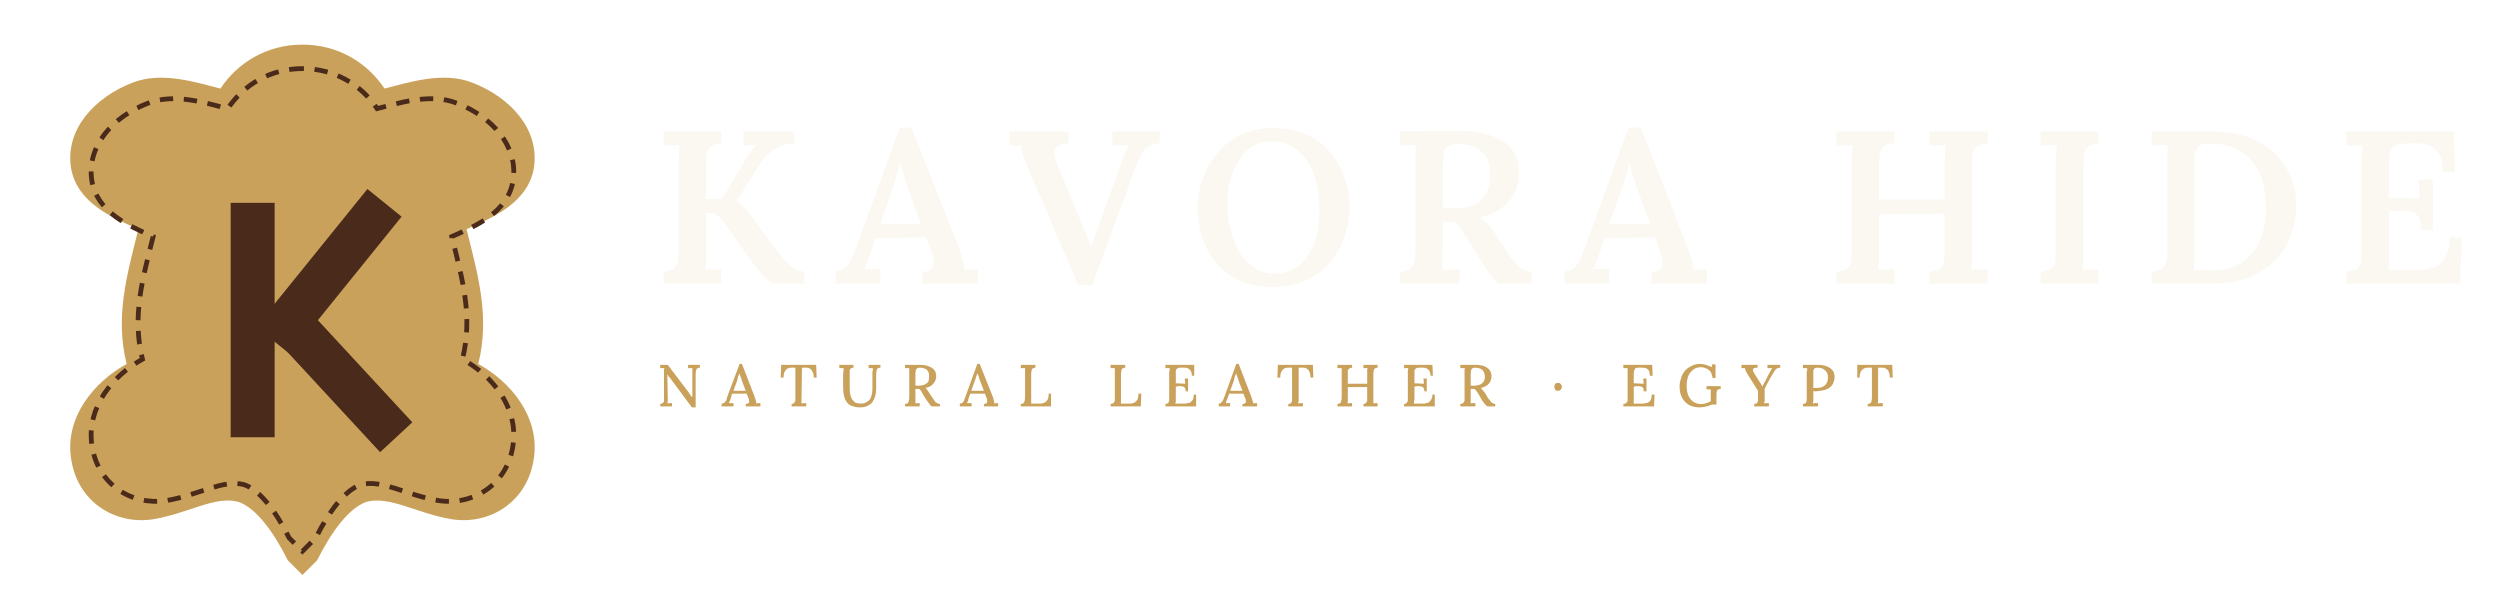
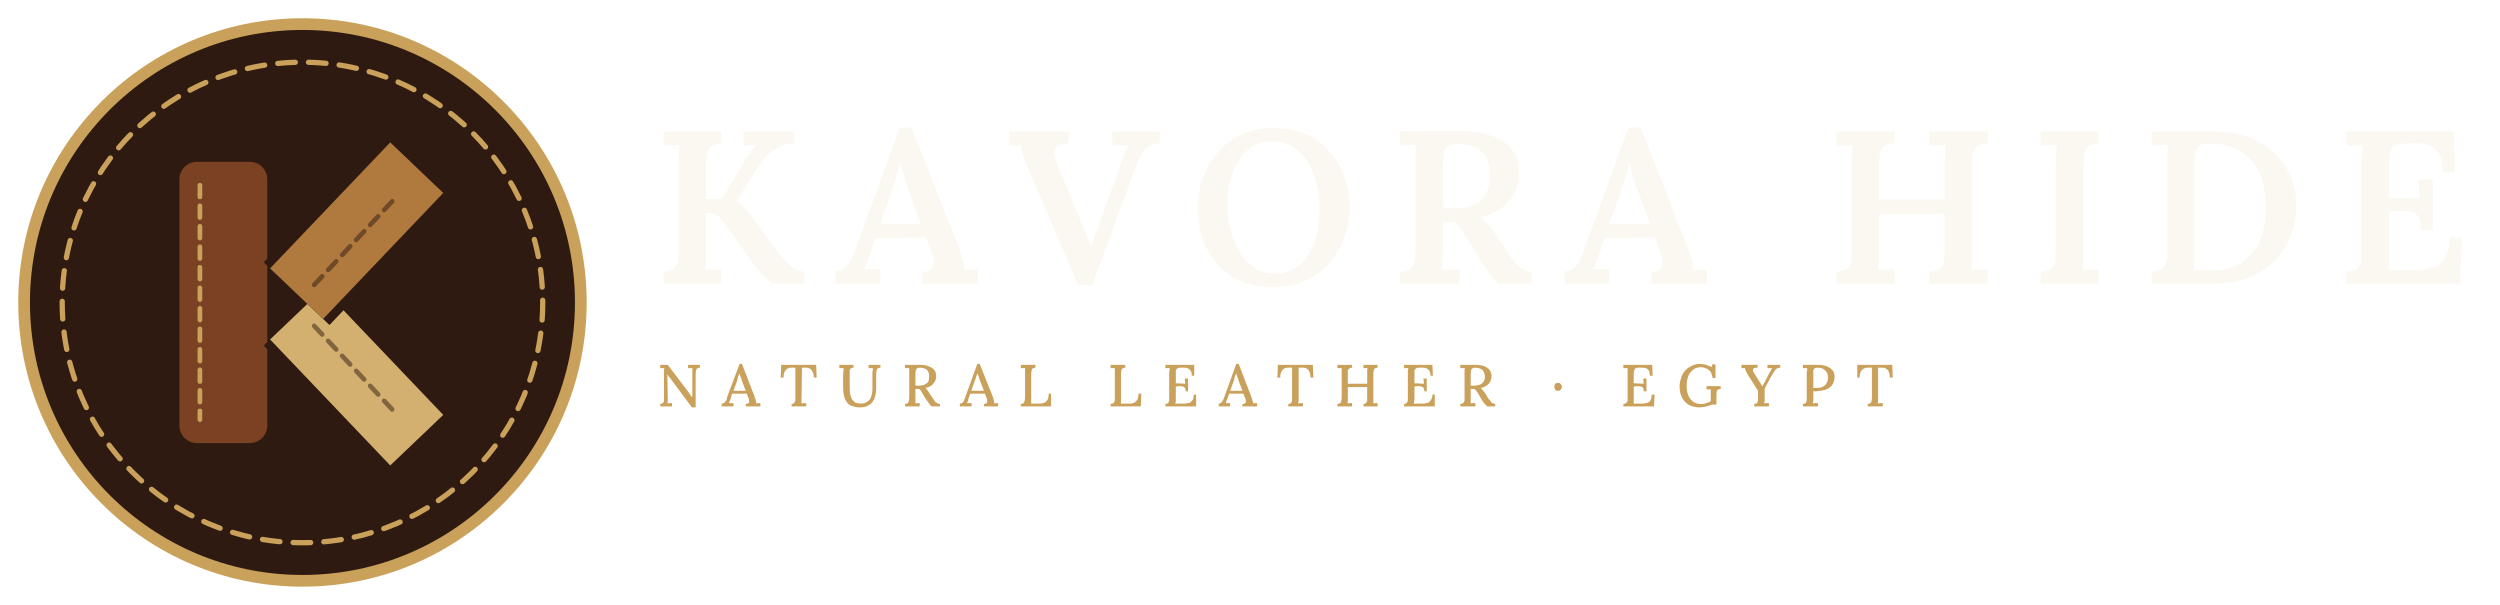
<svg xmlns="http://www.w3.org/2000/svg" width="529" height="128" viewBox="0 0 529 128" role="img" aria-label="Kavora Hide — Natural Leather · Egypt">
  <g transform="translate(2 2) scale(0.62)">
-     <path d="M100 12 C88 12 78 18 72 27 C64 25 52 21 42 25 C29 30 19 41 21 54 C23 66 35 71 44 75 C40 91 36 105 40 121 C29 127 19 139 21 153 C23 168 36 176 49 174 C61 172 70 166 78 168 C84 170 90 178 95 188 L100 193 L105 188 C110 178 116 170 122 168 C130 166 139 172 151 174 C164 176 177 168 179 153 C181 139 171 127 160 121 C164 105 160 91 156 75 C165 71 177 66 179 54 C181 41 171 30 158 25 C148 21 136 25 128 27 C122 18 112 12 100 12 Z" fill="#C9A15B" />
-     <path d="M100 12 C88 12 78 18 72 27 C64 25 52 21 42 25 C29 30 19 41 21 54 C23 66 35 71 44 75 C40 91 36 105 40 121 C29 127 19 139 21 153 C23 168 36 176 49 174 C61 172 70 166 78 168 C84 170 90 178 95 188 L100 193 L105 188 C110 178 116 170 122 168 C130 166 139 172 151 174 C164 176 177 168 179 153 C181 139 171 127 160 121 C164 105 160 91 156 75 C165 71 177 66 179 54 C181 41 171 30 158 25 C148 21 136 25 128 27 C122 18 112 12 100 12 Z" fill="none" stroke="#4A2A1A" stroke-width="1.8" stroke-dasharray="5 4" transform="translate(100 103) scale(.91) translate(-100 -103)" />
-     <g stroke="#4A2A1A" stroke-width="15" fill="none">
-       <path d="M83 66V146" />
-       <path d="M90 113L128 66" />
-       <path d="M95 106L132 146" />
+     <circle cx="100" cy="100" r="97" fill="#C9A15B" />
+     <circle cx="100" cy="100" r="93" fill="#2E1A10" />
+     <circle cx="100" cy="100" r="82" fill="none" stroke="#C9A15B" stroke-width="1.8" stroke-dasharray="6 4.5" stroke-linecap="round" />
+     <rect x="58" y="52" width="30" height="96" rx="6" fill="#7A4122" />
+     <path d="M98 104L139 147" stroke="#2E1A10" stroke-width="31" fill="none" />
+     <path d="M98 104L139 147" stroke="#D3B06F" stroke-width="25" fill="none" />
+     <path d="M98 97L139 54" stroke="#2E1A10" stroke-width="31" fill="none" />
+     <path d="M98 97L139 54" stroke="#B07A3E" stroke-width="25" fill="none" />
+     <g fill="none" stroke-width="1.6" stroke-dasharray="4 3" stroke-linecap="round">
+       <path d="M65 60V140" stroke="#C9A15B" />
+       <path d="M104 108L132 138" stroke="#2E1A10" opacity=".5" />
+       <path d="M104 94L132 64" stroke="#2E1A10" opacity=".5" />
    </g>
  </g>
  <path fill="#FBF8F1" transform="translate(138.0 60.0)" d="M2.4 0V-2.5Q3.7 -2.6 4.4 -3Q5 -3.4 5.3 -4.3Q5.6 -5.3 5.6 -7.1V-25.5Q5.6 -26.6 5.7 -27.6Q5.7 -28.7 5.8 -29.3Q5 -29.3 4 -29.2Q3 -29.2 2.4 -29.2V-32.2H14.6V-29.7Q13.4 -29.6 12.7 -29.2Q12 -28.8 11.7 -27.9Q11.4 -26.9 11.4 -25.1V-17.9H14.8L19 -25Q19.7 -26.2 20.6 -27.5Q21.5 -28.8 22.2 -29.4Q21.5 -29.3 20.7 -29.3Q19.9 -29.3 19.3 -29.2V-32.2H30.1V-29.7Q28.8 -29.6 27.5 -29.2Q26.3 -28.8 25 -27.8Q23.7 -26.7 22.3 -24.5L17.8 -17.4Q18.9 -16.7 19.7 -15.9Q20.4 -15.1 21.1 -14.2L25.9 -7.5Q27.1 -5.9 28.2 -4.8Q29.2 -3.7 30.2 -3.1Q31.2 -2.6 32.2 -2.5V0H25.6Q25.2 -0 24.4 -0.8Q23.6 -1.5 22.7 -2.6Q21.8 -3.7 21.1 -4.6L16.2 -11.5Q15.5 -12.5 14.7 -13.5Q14 -14.4 13.2 -14.9L11.4 -14.9V-6.9Q11.4 -5.6 11.4 -4.5Q11.3 -3.5 11.2 -2.9Q12 -3 13 -3Q14 -3 14.6 -3V0Z M38.8 0V-2.6Q40.1 -2.6 40.9 -3.4Q41.7 -4.1 42.2 -5.3Q42.7 -6.5 43.3 -8L52.4 -33H54.9L64.9 -7.6Q65.2 -6.8 65.6 -5.4Q66.1 -3.9 66.1 -2.9Q66.9 -3 67.6 -3Q68.4 -3 68.9 -3V0H57.2V-2.5Q58.6 -2.5 59.1 -3.1Q59.6 -3.7 59.6 -4.7Q59.5 -5.6 59.1 -6.7L57.9 -9.8L47.3 -9.6L46.2 -6.5Q46 -5.8 45.6 -4.8Q45.2 -3.8 44.9 -3Q45.7 -3.1 46.7 -3.1Q47.7 -3.1 48.3 -3.1V0ZM48.3 -12.6H56.9L54.4 -19.3Q53.9 -20.9 53.4 -22.5Q52.9 -24.1 52.6 -25.4H52.5Q52.2 -24.5 51.8 -23Q51.4 -21.5 50.7 -19.6Z M90.1 0.3 79.6 -24.3Q78.9 -25.8 78.5 -27.1Q78.1 -28.5 78.1 -29.3Q77.4 -29.2 76.7 -29.2Q76.1 -29.2 75.6 -29.2V-32.2H88.2L88.1 -29.7Q86.2 -29.6 85.5 -28.7Q84.7 -27.8 85.6 -25.6Q86.7 -23 87.7 -20.4Q88.8 -17.8 89.9 -15.1Q90.8 -13 91.5 -11.2Q92.2 -9.5 92.9 -7.8H92.9Q93.4 -9.2 94 -10.9Q94.6 -12.5 95.2 -14.2Q96 -16.6 96.7 -18.5Q97.4 -20.5 98.1 -22.2Q98.7 -23.9 99.2 -25.4Q99.5 -26.3 100 -27.5Q100.4 -28.6 100.9 -29.3Q100.1 -29.3 99.1 -29.2Q98 -29.2 97.4 -29.2V-32.2H107.4V-29.7Q105.7 -29.6 104.5 -28.6Q103.4 -27.5 102.4 -24.9Q101.9 -23.5 101.3 -22Q100.8 -20.5 100.2 -18.8Q99.6 -17.2 98.8 -15.2Q98.1 -13.3 97.3 -11Q96.4 -8.7 95.4 -5.9Q94.3 -3.1 93.1 0.3Z M131.5 0.7Q127.2 0.7 124.1 -0.7Q121 -2.2 119.1 -4.7Q117.2 -7.1 116.3 -10.1Q115.4 -13.1 115.4 -16.1Q115.4 -19 116.4 -22Q117.4 -24.9 119.4 -27.4Q121.4 -29.9 124.4 -31.4Q127.4 -32.9 131.5 -32.9Q135.7 -32.9 138.7 -31.4Q141.8 -29.9 143.8 -27.4Q145.7 -24.9 146.7 -21.9Q147.6 -19 147.6 -16.1Q147.6 -13.2 146.6 -10.3Q145.7 -7.3 143.7 -4.8Q141.7 -2.3 138.6 -0.8Q135.6 0.7 131.5 0.7ZM131.9 -2.1Q134.4 -2.1 136.2 -3.3Q138 -4.5 139.1 -6.4Q140.2 -8.4 140.7 -10.7Q141.2 -13 141.2 -15.3Q141.2 -18.4 140.6 -21Q140 -23.7 138.7 -25.8Q137.4 -27.8 135.5 -29Q133.6 -30.1 131 -30.1Q128.5 -30.1 126.7 -28.8Q125 -27.6 123.9 -25.6Q122.7 -23.7 122.2 -21.4Q121.7 -19 121.7 -16.7Q121.7 -14.5 122.3 -11.9Q122.8 -9.4 124 -7.1Q125.2 -4.9 127.2 -3.5Q129.1 -2.1 131.9 -2.1Z M158.2 0V-2.5Q159.5 -2.6 160.2 -3Q160.9 -3.4 161.2 -4.3Q161.5 -5.3 161.5 -7.1V-25.5Q161.5 -26.6 161.5 -27.6Q161.6 -28.7 161.6 -29.3Q160.9 -29.3 159.9 -29.2Q158.8 -29.2 158.2 -29.2V-32.2Q161.3 -32.2 164.3 -32.3Q167.4 -32.3 170.5 -32.3Q174.6 -32.3 177.5 -31.3Q180.5 -30.3 182 -28.3Q183.5 -26.3 183.4 -22.9Q183.4 -21.1 182.5 -19.3Q181.7 -17.5 179.9 -16.1Q178.1 -14.7 175.1 -14Q176 -13.5 176.8 -12.6Q177.6 -11.7 178.3 -10.7L180.8 -6.9Q181.7 -5.4 182.5 -4.5Q183.3 -3.5 184.1 -3Q184.9 -2.6 186.1 -2.5V0H179.1Q178.1 -0.8 177.3 -1.9Q176.4 -3.1 175.5 -4.6L172.2 -9.9Q171.6 -10.8 171.1 -11.7Q170.5 -12.5 169.9 -13.1Q169.2 -13.1 168.5 -13.1Q167.9 -13.1 167.3 -13.1V-6.9Q167.3 -5.6 167.2 -4.5Q167.2 -3.5 167.1 -2.9Q167.6 -2.9 168.3 -3Q169 -3 169.7 -3Q170.4 -3 170.8 -3V0ZM169.7 -15.9Q172.2 -15.9 173.9 -16.7Q175.6 -17.4 176.4 -19Q177.3 -20.6 177.3 -23Q177.3 -25.1 176.7 -26.4Q176 -27.6 175 -28.3Q174 -29 172.8 -29.3Q171.5 -29.5 170.4 -29.5Q169.2 -29.5 168.5 -29.2Q167.8 -28.8 167.5 -27.9Q167.3 -26.9 167.3 -25.3V-16.1Q167.8 -16 168.4 -16Q169 -15.9 169.7 -15.9Z M193.1 0V-2.6Q194.4 -2.6 195.2 -3.4Q195.9 -4.1 196.4 -5.3Q197 -6.5 197.5 -8L206.6 -33H209.2L219.1 -7.6Q219.4 -6.8 219.9 -5.4Q220.3 -3.9 220.4 -2.9Q221.1 -3 221.9 -3Q222.6 -3 223.2 -3V0H211.4V-2.5Q212.9 -2.5 213.4 -3.1Q213.9 -3.7 213.8 -4.7Q213.7 -5.6 213.3 -6.7L212.2 -9.8L201.5 -9.6L200.5 -6.5Q200.2 -5.8 199.9 -4.8Q199.5 -3.8 199.1 -3Q199.9 -3.1 200.9 -3.1Q201.9 -3.1 202.5 -3.1V0ZM202.5 -12.6H211.2L208.7 -19.3Q208.1 -20.9 207.6 -22.5Q207.1 -24.1 206.8 -25.4H206.8Q206.5 -24.5 206.1 -23Q205.7 -21.5 205 -19.6Z M250.6 0V-2.5Q251.9 -2.6 252.6 -3Q253.3 -3.4 253.6 -4.3Q253.8 -5.3 253.8 -7.1V-25.5Q253.8 -26.6 253.9 -27.6Q254 -28.7 254 -29.3Q253.2 -29.3 252.2 -29.2Q251.2 -29.2 250.6 -29.2V-32.2H262.9V-29.7Q261.6 -29.6 260.9 -29.2Q260.2 -28.8 259.9 -27.9Q259.6 -26.9 259.6 -25.1V-17.8H273.5V-25.5Q273.5 -26.6 273.6 -27.6Q273.6 -28.7 273.7 -29.3Q272.9 -29.3 271.9 -29.2Q270.9 -29.2 270.3 -29.2V-32.2H282.6V-29.7Q281.3 -29.6 280.6 -29.2Q279.9 -28.8 279.6 -27.9Q279.3 -26.9 279.3 -25.1V-6.9Q279.3 -5.6 279.3 -4.5Q279.2 -3.5 279.1 -2.9Q279.9 -3 280.9 -3Q282 -3 282.6 -3V0H270.3V-2.5Q271.6 -2.6 272.3 -3Q273 -3.4 273.3 -4.3Q273.5 -5.3 273.5 -7.1V-14.8L259.6 -14.7V-6.9Q259.6 -5.6 259.6 -4.5Q259.5 -3.5 259.4 -2.9Q260.2 -3 261.2 -3Q262.3 -3 262.9 -3V0Z M306.1 -29.7Q304.8 -29.6 304.1 -29.2Q303.4 -28.8 303.1 -27.9Q302.8 -26.9 302.8 -25.1V-6.9Q302.8 -5.6 302.8 -4.5Q302.7 -3.5 302.7 -2.9Q303.4 -3 304.4 -3Q305.5 -3 306.1 -3V0H293.8V-2.5Q295.1 -2.6 295.8 -3Q296.5 -3.4 296.8 -4.3Q297 -5.3 297 -7.1V-25.5Q297 -26.6 297.1 -27.6Q297.2 -28.7 297.2 -29.3Q296.4 -29.3 295.4 -29.2Q294.4 -29.2 293.8 -29.2V-32.2H306.1Z M317.3 -2.5Q318.6 -2.6 319.3 -3Q320 -3.4 320.3 -4.3Q320.6 -5.3 320.6 -7.1V-25.5Q320.6 -26.6 320.6 -27.6Q320.7 -28.7 320.7 -29.3Q320 -29.3 319 -29.2Q317.9 -29.2 317.3 -29.2V-32.2L329.9 -32.2Q334.3 -32.2 337.7 -31Q341 -29.8 343.3 -27.6Q345.6 -25.4 346.7 -22.5Q347.9 -19.6 347.9 -16.3Q347.9 -13.4 346.8 -10.5Q345.8 -7.6 343.7 -5.2Q341.5 -2.9 338.2 -1.4Q334.8 0 330.1 0H317.3ZM326.3 -6.8Q326.3 -5.6 326.3 -4.5Q326.3 -3.5 326.2 -2.9Q326.9 -2.9 327.8 -2.9Q328.7 -2.9 329.5 -2.8Q330.3 -2.8 330.7 -2.8Q333.4 -2.8 335.4 -3.9Q337.4 -4.9 338.8 -6.7Q340.2 -8.5 340.8 -10.8Q341.5 -13.2 341.5 -15.7Q341.5 -20.3 340.1 -23.4Q338.7 -26.4 336.1 -28Q333.5 -29.6 329.6 -29.6Q328.3 -29.7 327.6 -29.3Q326.9 -28.9 326.6 -27.9Q326.3 -26.9 326.3 -25.2Z M374.3 -11.4Q374.3 -13.3 373.7 -14.2Q373.1 -15.1 372 -15.3Q370.9 -15.5 369.4 -15.4L367.5 -15.3V-6.8Q367.5 -5.6 367.5 -4.5Q367.5 -3.5 367.4 -2.9L374.4 -2.9Q376 -3 377.3 -3.6Q378.7 -4.2 379.5 -5.7Q380.3 -7.2 380.3 -9.7H382.9L382.6 0H358.5V-2.5Q359.8 -2.6 360.5 -3Q361.2 -3.4 361.5 -4.3Q361.7 -5.3 361.7 -7.1V-25.5Q361.7 -26.6 361.8 -27.6Q361.9 -28.7 361.9 -29.3Q361.1 -29.3 360.1 -29.2Q359.1 -29.2 358.5 -29.2V-32.2H381.2L381.5 -23.6H378.9Q378.9 -26.2 378.1 -27.5Q377.2 -28.8 375.9 -29.3Q374.6 -29.7 373.2 -29.7L370.7 -29.6Q369.5 -29.6 368.8 -29.2Q368.1 -28.9 367.8 -27.9Q367.5 -26.9 367.5 -25.1V-18.1L374 -18L373.8 -22H376.8V-11.4Z" />
  <path fill="#C9A15B" transform="translate(139.0 86.0)" d="M7.4 0.2 2.8 -6Q2.7 -6.2 2.5 -6.3Q2.4 -6.5 2.3 -6.7H2.2L2.3 -1.8Q2.3 -1.5 2.3 -1.2Q2.3 -0.9 2.2 -0.6Q2.5 -0.7 2.7 -0.7Q3 -0.7 3.2 -0.7V0H0.7V-0.5Q1 -0.6 1.2 -0.7Q1.4 -0.8 1.5 -1Q1.5 -1.3 1.5 -1.6L1.5 -7.2Q1.5 -7.4 1.5 -7.7Q1.5 -7.9 1.6 -8.1Q1.4 -8.1 1.1 -8.1Q0.9 -8.1 0.7 -8.1V-8.8H2.3L6.7 -3Q6.9 -2.7 7.1 -2.4Q7.3 -2.2 7.4 -2H7.5L7.5 -7.1Q7.5 -7.4 7.5 -7.7Q7.5 -7.9 7.5 -8.1Q7.3 -8.1 7 -8.1Q6.8 -8.1 6.6 -8.1V-8.8H9.1V-8.2Q8.7 -8.2 8.5 -8Q8.3 -7.9 8.3 -7.6Q8.2 -7.3 8.2 -6.8L8.2 0.2Z M13.7 0V-0.6Q14.1 -0.6 14.3 -0.8Q14.5 -1 14.7 -1.3Q14.8 -1.6 14.9 -2.1L17.5 -9H18L20.7 -2Q20.8 -1.7 20.9 -1.3Q21.1 -0.9 21 -0.6Q21.3 -0.7 21.5 -0.7Q21.7 -0.7 21.9 -0.7V0H18.8V-0.5Q19.3 -0.6 19.4 -0.7Q19.6 -0.9 19.5 -1.2Q19.5 -1.5 19.4 -1.7L19 -2.7L15.9 -2.7L15.6 -1.6Q15.5 -1.3 15.4 -1.1Q15.3 -0.9 15.2 -0.7Q15.5 -0.7 15.7 -0.7Q16 -0.7 16.2 -0.7V0ZM16.2 -3.3H18.8L18 -5.4Q17.9 -5.8 17.7 -6.3Q17.6 -6.7 17.5 -7H17.5Q17.4 -6.7 17.2 -6.4Q17.1 -6 17 -5.5Z M33.2 -6.1Q33.2 -6.8 33 -7.2Q32.8 -7.7 32.5 -7.9Q32.2 -8.2 31.6 -8.2H30.7L30.6 -1.7Q30.6 -1.3 30.6 -1.1Q30.6 -0.8 30.6 -0.6Q30.9 -0.7 31.1 -0.7Q31.4 -0.7 31.6 -0.7V0H28.5V-0.5Q28.9 -0.6 29 -0.7Q29.2 -0.9 29.3 -1.2Q29.3 -1.5 29.3 -1.9L29.3 -8.2L28.3 -8.2Q27.5 -8.1 27.2 -7.6Q26.8 -7.1 26.8 -6.1H26.2L26.3 -8.8H33.7L33.8 -6.1Z M41.6 -8.2Q41.3 -8.2 41.1 -8.1Q40.9 -7.9 40.8 -7.7Q40.8 -7.5 40.8 -7.2V-3.9Q40.8 -3.2 40.9 -2.6Q41 -2 41.3 -1.5Q41.6 -1.1 42 -0.8Q42.5 -0.6 43.2 -0.6Q44 -0.6 44.5 -1Q45.1 -1.3 45.3 -2Q45.6 -2.7 45.6 -3.7L45.6 -7.1Q45.6 -7.4 45.7 -7.7Q45.7 -7.9 45.7 -8.1Q45.5 -8.1 45.2 -8.1Q45 -8.1 44.8 -8.1V-8.8H47.3V-8.2Q46.9 -8.2 46.7 -8Q46.5 -7.9 46.5 -7.6Q46.4 -7.3 46.4 -6.8L46.4 -3.8Q46.4 -2.9 46.2 -2.2Q46 -1.5 45.6 -0.9Q45.2 -0.4 44.5 -0.1Q43.9 0.2 43 0.2Q42 0.2 41.3 -0.1Q40.6 -0.3 40.2 -0.9Q39.8 -1.4 39.6 -2.2Q39.4 -3 39.4 -4.1V-6.8Q39.4 -7.1 39.5 -7.5Q39.5 -7.9 39.5 -8.1Q39.3 -8.1 39 -8.1Q38.8 -8.1 38.6 -8.1V-8.8H41.6Z M52.5 0V-0.5Q52.9 -0.6 53.1 -0.7Q53.3 -0.9 53.3 -1.2Q53.4 -1.5 53.4 -1.9V-7.1Q53.4 -7.4 53.4 -7.7Q53.4 -7.9 53.4 -8.1Q53.2 -8.1 53 -8.1Q52.7 -8.1 52.5 -8.1V-8.8Q53.3 -8.8 54.1 -8.8Q54.8 -8.8 55.6 -8.8Q56.8 -8.8 57.5 -8.5Q58.3 -8.2 58.7 -7.7Q59.1 -7.2 59.1 -6.4Q59.1 -5.9 58.9 -5.4Q58.6 -4.9 58.2 -4.5Q57.7 -4.1 56.8 -3.9Q57 -3.8 57.2 -3.5Q57.4 -3.2 57.6 -2.9L58.4 -1.7Q58.6 -1.4 58.8 -1.1Q59 -0.8 59.3 -0.7Q59.5 -0.6 59.9 -0.5V0H58.1Q57.8 -0.3 57.6 -0.6Q57.4 -0.9 57.1 -1.3L56.2 -2.7Q56.1 -3 55.9 -3.3Q55.7 -3.5 55.5 -3.7Q55.3 -3.7 55.1 -3.7Q54.9 -3.7 54.7 -3.7V-1.7Q54.7 -1.3 54.7 -1.1Q54.7 -0.8 54.7 -0.6Q54.8 -0.7 55 -0.7Q55.2 -0.7 55.3 -0.7Q55.5 -0.7 55.6 -0.7V0ZM55.4 -4.4Q56.1 -4.4 56.6 -4.6Q57.1 -4.8 57.4 -5.2Q57.6 -5.6 57.6 -6.3Q57.6 -6.8 57.5 -7.2Q57.3 -7.5 57.1 -7.8Q56.8 -8 56.4 -8.1Q56 -8.2 55.6 -8.2Q55.2 -8.2 55 -8Q54.8 -7.9 54.8 -7.6Q54.7 -7.3 54.7 -6.8V-4.4Q54.9 -4.4 55.1 -4.4Q55.2 -4.3 55.4 -4.4Z M64.1 0V-0.6Q64.5 -0.6 64.7 -0.8Q64.9 -1 65 -1.3Q65.1 -1.6 65.3 -2.1L67.8 -9H68.3L71.1 -2Q71.2 -1.7 71.3 -1.3Q71.4 -0.9 71.4 -0.6Q71.6 -0.7 71.8 -0.7Q72 -0.7 72.2 -0.7V0H69.2V-0.5Q69.6 -0.6 69.8 -0.7Q69.9 -0.9 69.9 -1.2Q69.9 -1.5 69.8 -1.7L69.4 -2.7L66.3 -2.7L65.9 -1.6Q65.9 -1.3 65.8 -1.1Q65.7 -0.9 65.6 -0.7Q65.8 -0.7 66.1 -0.7Q66.4 -0.7 66.6 -0.7V0ZM66.5 -3.3H69.2L68.4 -5.4Q68.2 -5.8 68.1 -6.3Q68 -6.7 67.8 -7H67.8Q67.7 -6.7 67.6 -6.4Q67.5 -6 67.3 -5.5Z M77 0V-0.5Q77.4 -0.6 77.6 -0.7Q77.8 -0.9 77.8 -1.2Q77.9 -1.5 77.9 -1.9V-7.1Q77.9 -7.4 77.9 -7.7Q77.9 -7.9 77.9 -8.1Q77.7 -8.1 77.5 -8.1Q77.2 -8.1 77 -8.1V-8.8H80.1V-8.2Q79.7 -8.2 79.5 -8Q79.3 -7.9 79.3 -7.6Q79.2 -7.3 79.2 -6.8V-1.6Q79.2 -1.3 79.2 -1Q79.2 -0.8 79.2 -0.6L81.3 -0.6Q82.1 -0.7 82.5 -1.2Q82.9 -1.6 82.9 -2.7H83.4L83.4 0Z M96 0V-0.5Q96.4 -0.6 96.6 -0.7Q96.8 -0.9 96.9 -1.2Q96.9 -1.5 96.9 -1.9V-7.1Q96.9 -7.4 96.9 -7.7Q96.9 -7.9 96.9 -8.1Q96.7 -8.1 96.5 -8.1Q96.2 -8.1 96 -8.1V-8.8H99.1V-8.2Q98.7 -8.2 98.5 -8Q98.3 -7.9 98.3 -7.6Q98.2 -7.3 98.2 -6.8V-1.6Q98.2 -1.3 98.2 -1Q98.2 -0.8 98.2 -0.6L100.3 -0.6Q101.1 -0.7 101.5 -1.2Q101.9 -1.6 101.9 -2.7H102.5L102.4 0Z M111.9 -3.2Q111.9 -3.7 111.7 -3.9Q111.6 -4.2 111.3 -4.2Q111 -4.3 110.5 -4.3L109.8 -4.2V-1.6Q109.8 -1.3 109.8 -1Q109.7 -0.8 109.7 -0.6L111.9 -0.6Q112.4 -0.7 112.8 -0.8Q113.1 -1 113.4 -1.4Q113.6 -1.8 113.6 -2.5H114.1L114.1 0H107.6V-0.5Q108 -0.6 108.2 -0.7Q108.3 -0.9 108.4 -1.2Q108.4 -1.5 108.4 -1.9V-7.1Q108.4 -7.4 108.5 -7.7Q108.5 -7.9 108.5 -8.1Q108.3 -8.1 108 -8.1Q107.8 -8.1 107.6 -8.1V-8.8H113.7L113.7 -6.5H113.2Q113.2 -7.2 112.9 -7.6Q112.7 -7.9 112.3 -8.1Q112 -8.2 111.5 -8.2L110.7 -8.2Q110.3 -8.2 110.1 -8Q109.9 -7.9 109.8 -7.6Q109.8 -7.3 109.8 -6.8V-4.9L111.8 -4.8L111.7 -5.9H112.4V-3.2Z M118.9 0V-0.6Q119.2 -0.6 119.4 -0.8Q119.6 -1 119.8 -1.3Q119.9 -1.6 120.1 -2.1L122.6 -9H123.1L125.8 -2Q125.9 -1.7 126 -1.3Q126.2 -0.9 126.2 -0.6Q126.4 -0.7 126.6 -0.7Q126.8 -0.7 127 -0.7V0H123.9V-0.5Q124.4 -0.6 124.5 -0.7Q124.7 -0.9 124.6 -1.2Q124.6 -1.5 124.5 -1.7L124.1 -2.7L121.1 -2.7L120.7 -1.6Q120.6 -1.3 120.5 -1.1Q120.4 -0.9 120.4 -0.7Q120.6 -0.7 120.8 -0.7Q121.1 -0.7 121.3 -0.7V0ZM121.3 -3.3H123.9L123.1 -5.4Q123 -5.8 122.8 -6.3Q122.7 -6.7 122.6 -7H122.6Q122.5 -6.7 122.3 -6.4Q122.2 -6 122.1 -5.5Z M138.3 -6.1Q138.3 -6.8 138.1 -7.2Q138 -7.7 137.6 -7.9Q137.3 -8.2 136.7 -8.2H135.8L135.8 -1.7Q135.8 -1.3 135.8 -1.1Q135.7 -0.8 135.7 -0.6Q136 -0.7 136.2 -0.7Q136.5 -0.7 136.7 -0.7V0H133.6V-0.5Q134 -0.6 134.2 -0.7Q134.3 -0.9 134.4 -1.2Q134.4 -1.5 134.4 -1.9L134.4 -8.2L133.4 -8.2Q132.6 -8.1 132.3 -7.6Q131.9 -7.1 131.9 -6.1H131.3L131.4 -8.8H138.8L138.9 -6.1Z M144 0V-0.5Q144.4 -0.6 144.6 -0.7Q144.8 -0.9 144.8 -1.2Q144.9 -1.5 144.9 -1.9V-7.1Q144.9 -7.4 144.9 -7.7Q144.9 -7.9 144.9 -8.1Q144.7 -8.1 144.4 -8.1Q144.2 -8.1 144 -8.1V-8.8H147.1V-8.2Q146.7 -8.2 146.5 -8Q146.3 -7.9 146.2 -7.6Q146.2 -7.3 146.2 -6.8V-4.8H150.3V-7.1Q150.3 -7.4 150.3 -7.7Q150.3 -7.9 150.4 -8.1Q150.1 -8.1 149.9 -8.1Q149.6 -8.1 149.5 -8.1V-8.8H152.5V-8.2Q152.1 -8.2 151.9 -8Q151.7 -7.9 151.7 -7.6Q151.6 -7.3 151.6 -6.8V-1.7Q151.6 -1.3 151.6 -1.1Q151.6 -0.8 151.6 -0.6Q151.8 -0.7 152.1 -0.7Q152.3 -0.7 152.5 -0.7V0H149.5V-0.5Q149.9 -0.6 150 -0.7Q150.2 -0.9 150.3 -1.2Q150.3 -1.5 150.3 -1.9V-4.1L146.2 -4.1V-1.7Q146.2 -1.3 146.2 -1.1Q146.2 -0.8 146.1 -0.6Q146.4 -0.7 146.6 -0.7Q146.9 -0.7 147.1 -0.7V0Z M162.4 -3.2Q162.4 -3.7 162.2 -3.9Q162.1 -4.2 161.8 -4.2Q161.4 -4.3 161 -4.3L160.3 -4.2V-1.6Q160.3 -1.3 160.2 -1Q160.2 -0.8 160.2 -0.6L162.4 -0.6Q162.9 -0.7 163.2 -0.8Q163.6 -1 163.8 -1.4Q164.1 -1.8 164.1 -2.5H164.6L164.6 0H158.1V-0.5Q158.5 -0.6 158.6 -0.7Q158.8 -0.9 158.9 -1.2Q158.9 -1.5 158.9 -1.9V-7.1Q158.9 -7.4 158.9 -7.7Q159 -7.9 159 -8.1Q158.8 -8.1 158.5 -8.1Q158.3 -8.1 158.1 -8.1V-8.8H164.1L164.2 -6.5H163.7Q163.7 -7.2 163.4 -7.6Q163.2 -7.9 162.8 -8.1Q162.5 -8.2 162 -8.2L161.2 -8.2Q160.8 -8.2 160.6 -8Q160.4 -7.9 160.3 -7.6Q160.3 -7.3 160.3 -6.8V-4.9L162.3 -4.8L162.2 -5.9H162.9V-3.2Z M170 0V-0.5Q170.5 -0.6 170.6 -0.7Q170.8 -0.9 170.9 -1.2Q170.9 -1.5 170.9 -1.9V-7.1Q170.9 -7.4 170.9 -7.7Q170.9 -7.9 171 -8.1Q170.7 -8.1 170.5 -8.1Q170.2 -8.1 170 -8.1V-8.8Q170.8 -8.8 171.6 -8.8Q172.4 -8.8 173.1 -8.8Q174.3 -8.8 175.1 -8.5Q175.8 -8.2 176.2 -7.7Q176.6 -7.2 176.6 -6.4Q176.6 -5.9 176.4 -5.4Q176.2 -4.9 175.7 -4.5Q175.2 -4.1 174.3 -3.9Q174.5 -3.8 174.7 -3.5Q174.9 -3.2 175.2 -2.9L175.9 -1.7Q176.2 -1.4 176.4 -1.1Q176.6 -0.8 176.8 -0.7Q177.1 -0.6 177.4 -0.5V0H175.7Q175.4 -0.3 175.1 -0.6Q174.9 -0.9 174.6 -1.3L173.8 -2.7Q173.6 -3 173.4 -3.3Q173.2 -3.5 173 -3.7Q172.8 -3.7 172.6 -3.7Q172.4 -3.7 172.2 -3.7V-1.7Q172.2 -1.3 172.2 -1.1Q172.2 -0.8 172.2 -0.6Q172.3 -0.7 172.5 -0.7Q172.7 -0.7 172.9 -0.7Q173 -0.7 173.2 -0.7V0ZM173 -4.4Q173.6 -4.4 174.1 -4.6Q174.6 -4.8 174.9 -5.2Q175.2 -5.6 175.2 -6.3Q175.2 -6.8 175 -7.2Q174.9 -7.5 174.6 -7.8Q174.3 -8 173.9 -8.1Q173.5 -8.2 173.1 -8.2Q172.7 -8.2 172.5 -8Q172.3 -7.9 172.3 -7.6Q172.2 -7.3 172.2 -6.8V-4.4Q172.4 -4.4 172.6 -4.4Q172.8 -4.3 173 -4.4Z M190.7 -3.3Q190.3 -3.3 190.1 -3.5Q189.9 -3.8 189.9 -4.2Q189.9 -4.5 190.1 -4.8Q190.4 -5 190.7 -5Q191 -5 191.2 -4.8Q191.5 -4.5 191.5 -4.2Q191.5 -3.8 191.2 -3.5Q191 -3.3 190.7 -3.3Z M208.8 -3.2Q208.8 -3.7 208.7 -3.9Q208.5 -4.2 208.2 -4.2Q207.9 -4.3 207.4 -4.3L206.7 -4.2V-1.6Q206.7 -1.3 206.7 -1Q206.7 -0.8 206.7 -0.6L208.8 -0.6Q209.3 -0.7 209.7 -0.8Q210.1 -1 210.3 -1.4Q210.5 -1.8 210.5 -2.5H211.1L211 0H204.5V-0.5Q204.9 -0.6 205.1 -0.7Q205.3 -0.9 205.4 -1.2Q205.4 -1.5 205.4 -1.9V-7.1Q205.4 -7.4 205.4 -7.7Q205.4 -7.9 205.4 -8.1Q205.2 -8.1 205 -8.1Q204.7 -8.1 204.5 -8.1V-8.8H210.6L210.7 -6.5H210.1Q210.1 -7.2 209.9 -7.6Q209.7 -7.9 209.3 -8.1Q208.9 -8.2 208.5 -8.2L207.6 -8.2Q207.2 -8.2 207 -8Q206.9 -7.9 206.8 -7.6Q206.7 -7.3 206.7 -6.8V-4.9L208.8 -4.8L208.7 -5.9H209.4V-3.2Z M220.6 0.2Q219.4 0.2 218.4 -0.3Q217.4 -0.9 216.9 -1.9Q216.4 -2.9 216.4 -4.2Q216.4 -5.1 216.7 -5.9Q216.9 -6.8 217.5 -7.5Q218 -8.1 218.8 -8.5Q219.7 -9 220.7 -9Q221.2 -9 221.6 -8.9Q222.1 -8.8 222.5 -8.6Q222.9 -8.5 223.3 -8.3L223.2 -8.9H224V-6H223.4Q223.3 -6.7 223 -7.3Q222.6 -7.8 222.1 -8Q221.5 -8.3 220.9 -8.3Q220.2 -8.3 219.6 -8Q219.1 -7.7 218.7 -7.2Q218.3 -6.7 218.1 -6Q217.9 -5.3 217.9 -4.5Q217.9 -3.3 218.2 -2.4Q218.6 -1.5 219.3 -1Q220 -0.5 221 -0.5Q221.3 -0.5 221.6 -0.6Q222 -0.6 222.3 -0.8Q222.7 -0.9 223 -1.1V-2.5Q223 -2.8 223 -3.1Q223 -3.4 223 -3.6Q222.8 -3.6 222.5 -3.6Q222.3 -3.6 222.1 -3.6V-4.3H225.1V-3.7Q224.8 -3.7 224.6 -3.6Q224.4 -3.5 224.3 -3.3Q224.3 -3.1 224.2 -2.8Q224.2 -2.6 224.2 -2.4V-0.4H223.9Q223.6 -0.4 223.3 -0.4Q222.9 -0.3 222.5 -0.1Q222.1 0 221.6 0.1Q221.1 0.2 220.6 0.2Z M232.2 0V-0.5Q232.6 -0.6 232.8 -0.7Q232.9 -0.9 233 -1.2Q233 -1.5 233 -1.9L233 -3.3L230.8 -6.8Q230.6 -7.2 230.4 -7.5Q230.3 -7.9 230.2 -8.1Q230 -8.1 229.9 -8.1Q229.7 -8.1 229.5 -8.1V-8.8H232.9V-8.2Q232.4 -8.2 232.1 -8.1Q231.9 -7.9 231.9 -7.6Q232 -7.4 232.2 -7L233.2 -5.4Q233.3 -5.2 233.4 -5.1Q233.5 -4.9 233.7 -4.6Q233.8 -4.4 233.9 -4.2H233.9Q234 -4.5 234.2 -4.7Q234.3 -5 234.5 -5.3L235.4 -7.1Q235.5 -7.2 235.6 -7.4Q235.7 -7.6 235.8 -7.8Q235.9 -8 236 -8.1Q235.8 -8.1 235.5 -8.1Q235.3 -8.1 235 -8.1V-8.8H237.7V-8.2Q237.1 -8.2 236.7 -7.8Q236.4 -7.4 236 -6.7Q235.5 -5.9 235.1 -5.1Q234.7 -4.4 234.4 -3.7Q234.4 -3.4 234.4 -3.1Q234.4 -2.8 234.4 -2.5Q234.4 -2.2 234.4 -2Q234.4 -1.7 234.4 -1.7Q234.4 -1.3 234.4 -1.1Q234.3 -0.8 234.3 -0.6Q234.6 -0.7 234.9 -0.7Q235.1 -0.7 235.3 -0.7V0Z M242.5 -0.5Q242.9 -0.6 243.1 -0.7Q243.2 -0.9 243.3 -1.2Q243.3 -1.5 243.3 -1.9V-7.1Q243.3 -7.4 243.4 -7.7Q243.4 -7.9 243.4 -8.1Q243.2 -8.1 242.9 -8.1Q242.7 -8.1 242.5 -8.1V-8.8Q243.2 -8.8 244 -8.8Q244.7 -8.8 245.5 -8.8Q246.7 -8.8 247.5 -8.5Q248.3 -8.2 248.8 -7.6Q249.2 -7.1 249.2 -6.2Q249.2 -5.7 249 -5.2Q248.9 -4.7 248.4 -4.2Q248 -3.8 247.2 -3.5Q246.4 -3.3 245.3 -3.2Q245.1 -3.2 245 -3.2Q244.8 -3.2 244.7 -3.3V-1.7Q244.7 -1.3 244.7 -1.1Q244.6 -0.8 244.6 -0.6Q244.8 -0.7 245 -0.7Q245.2 -0.7 245.4 -0.7Q245.6 -0.7 245.7 -0.7V0H242.5ZM244.7 -3.9Q244.9 -3.9 245 -3.9Q245.2 -3.9 245.4 -3.9Q246.1 -3.9 246.6 -4.1Q247.2 -4.4 247.5 -4.9Q247.8 -5.4 247.8 -6.1Q247.8 -6.7 247.6 -7.1Q247.4 -7.5 247.1 -7.7Q246.8 -8 246.4 -8.1Q245.9 -8.2 245.5 -8.2Q245.1 -8.2 244.9 -8Q244.8 -7.9 244.7 -7.6Q244.7 -7.3 244.7 -6.8Z M260.9 -6.1Q260.9 -6.8 260.7 -7.2Q260.6 -7.7 260.2 -7.9Q259.9 -8.2 259.3 -8.2H258.4L258.4 -1.7Q258.4 -1.3 258.4 -1.1Q258.4 -0.8 258.3 -0.6Q258.6 -0.7 258.9 -0.7Q259.2 -0.7 259.4 -0.7V0H256.2V-0.5Q256.6 -0.6 256.8 -0.7Q257 -0.9 257 -1.2Q257.1 -1.5 257.1 -1.9L257.1 -8.2L256 -8.2Q255.3 -8.1 254.9 -7.6Q254.5 -7.1 254.5 -6.1H254L254 -8.8H261.4L261.5 -6.1Z" />
</svg>
